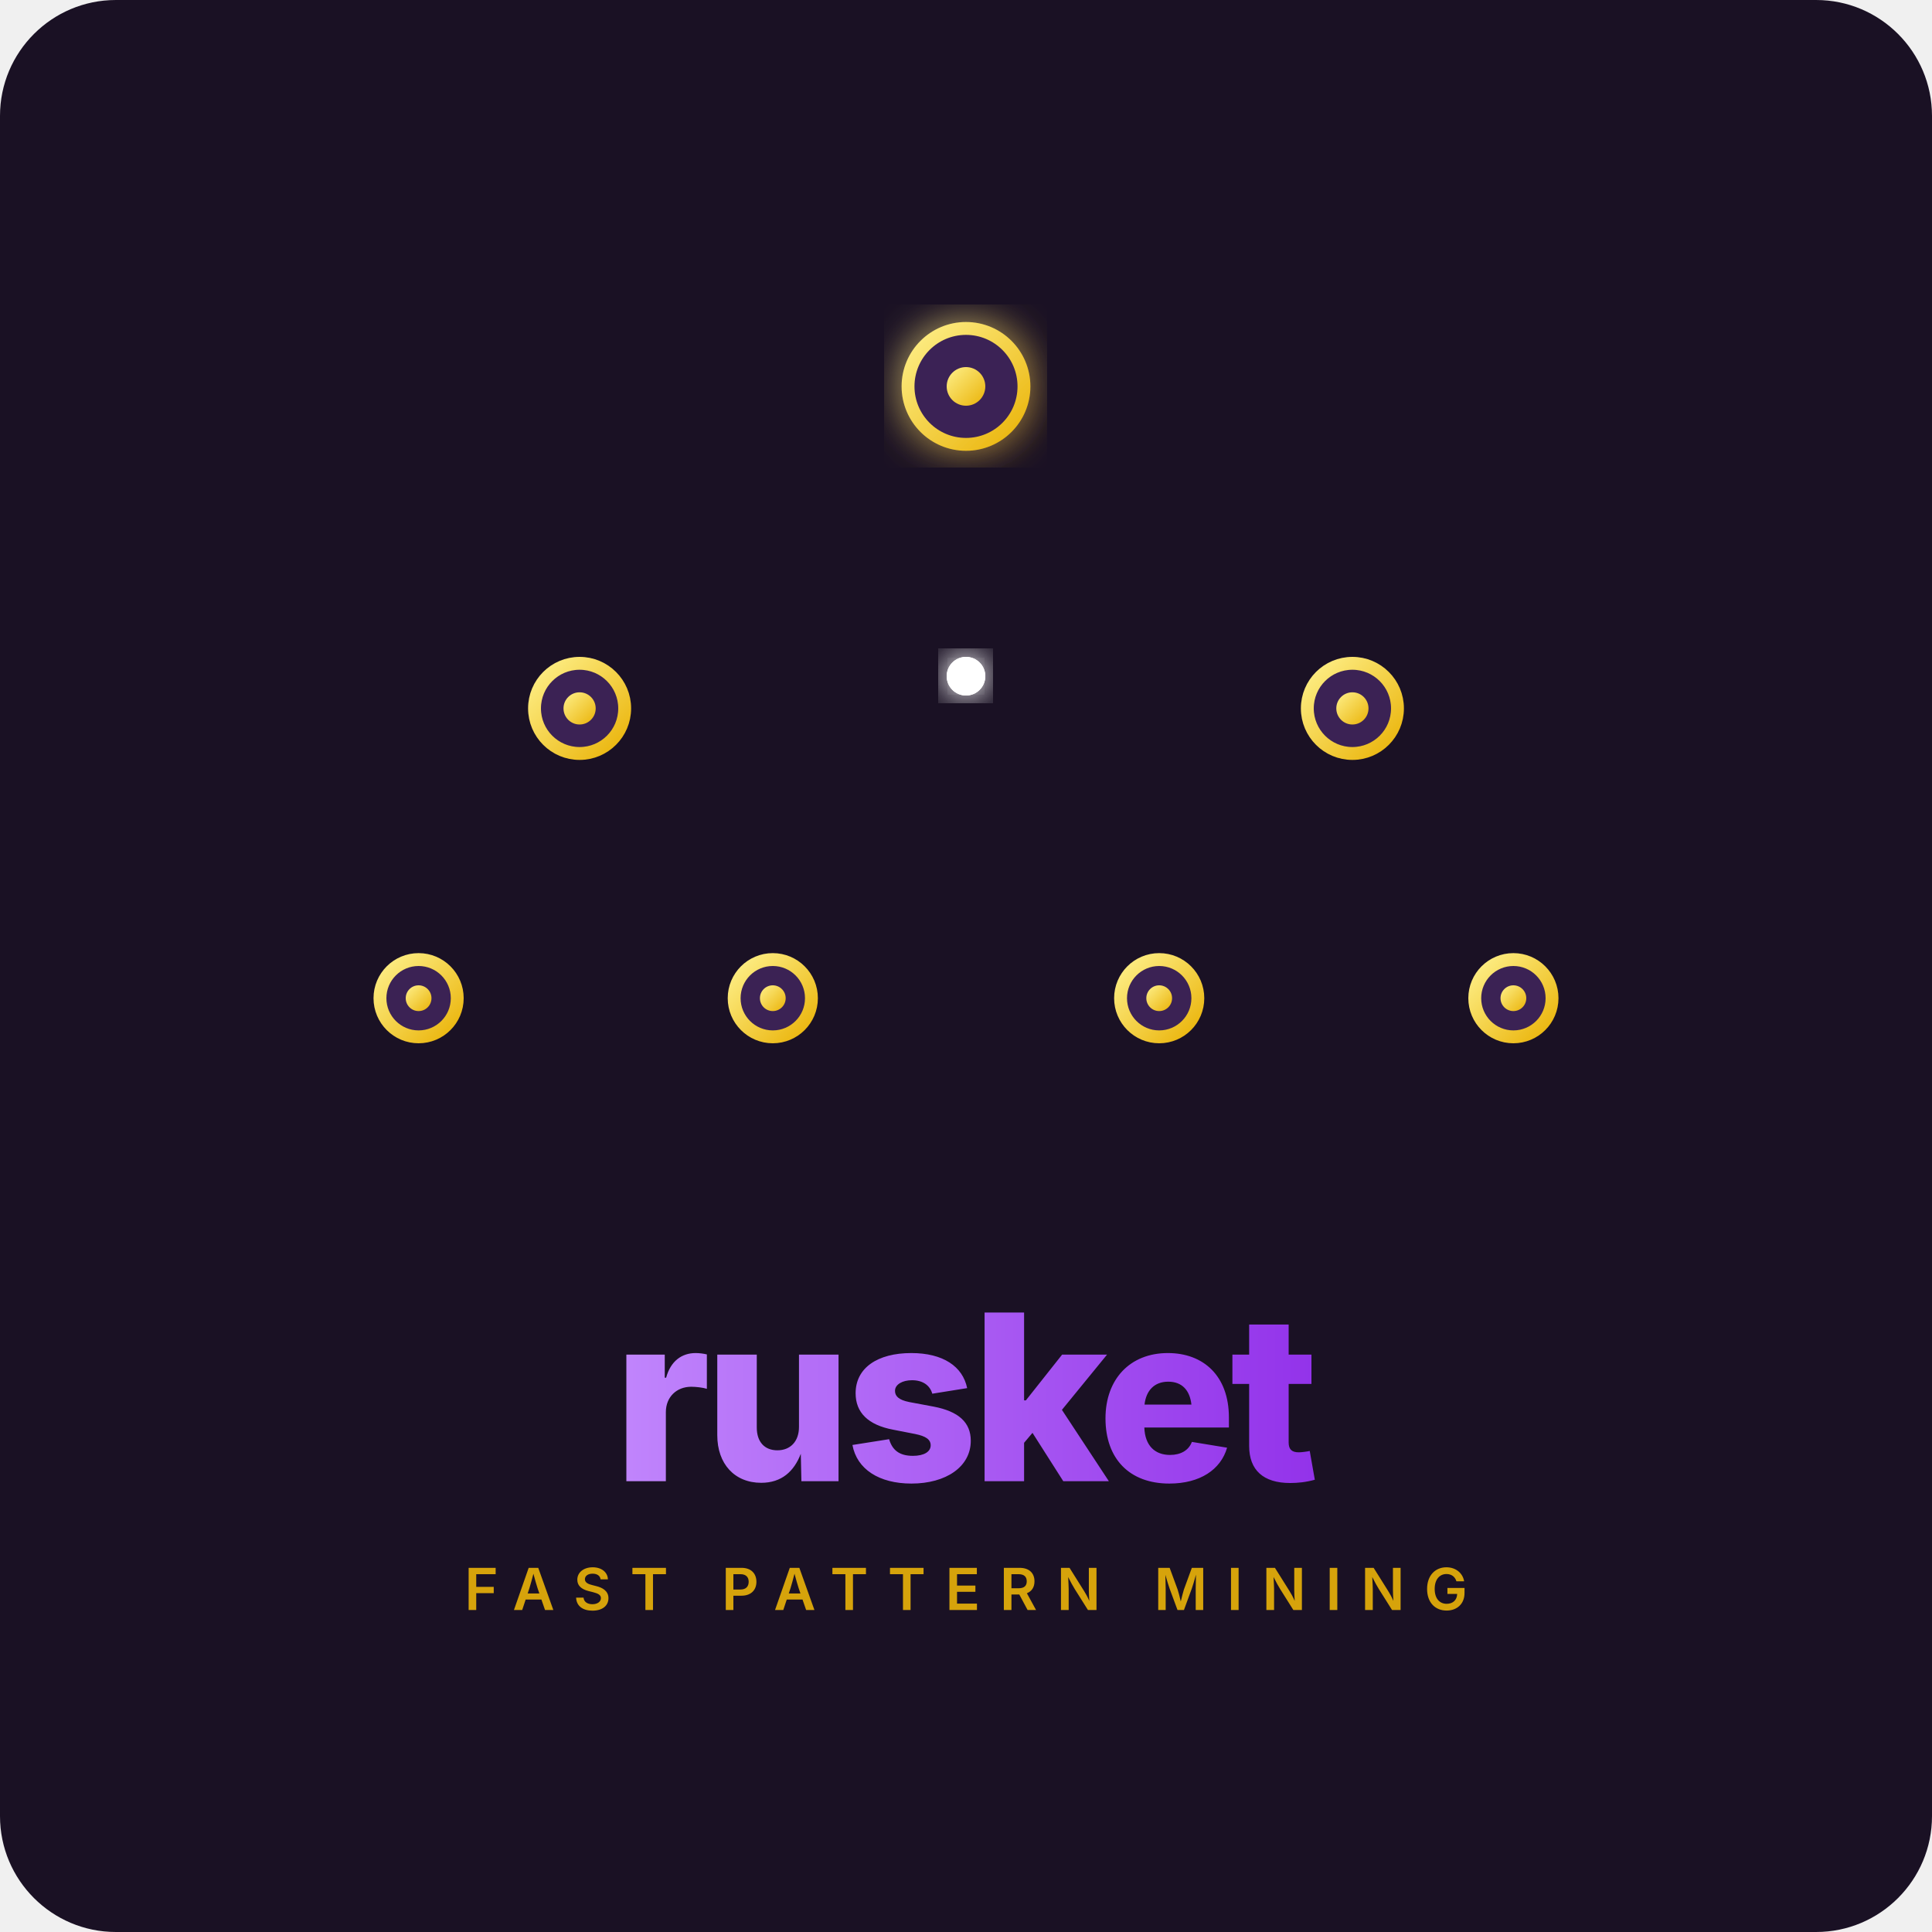
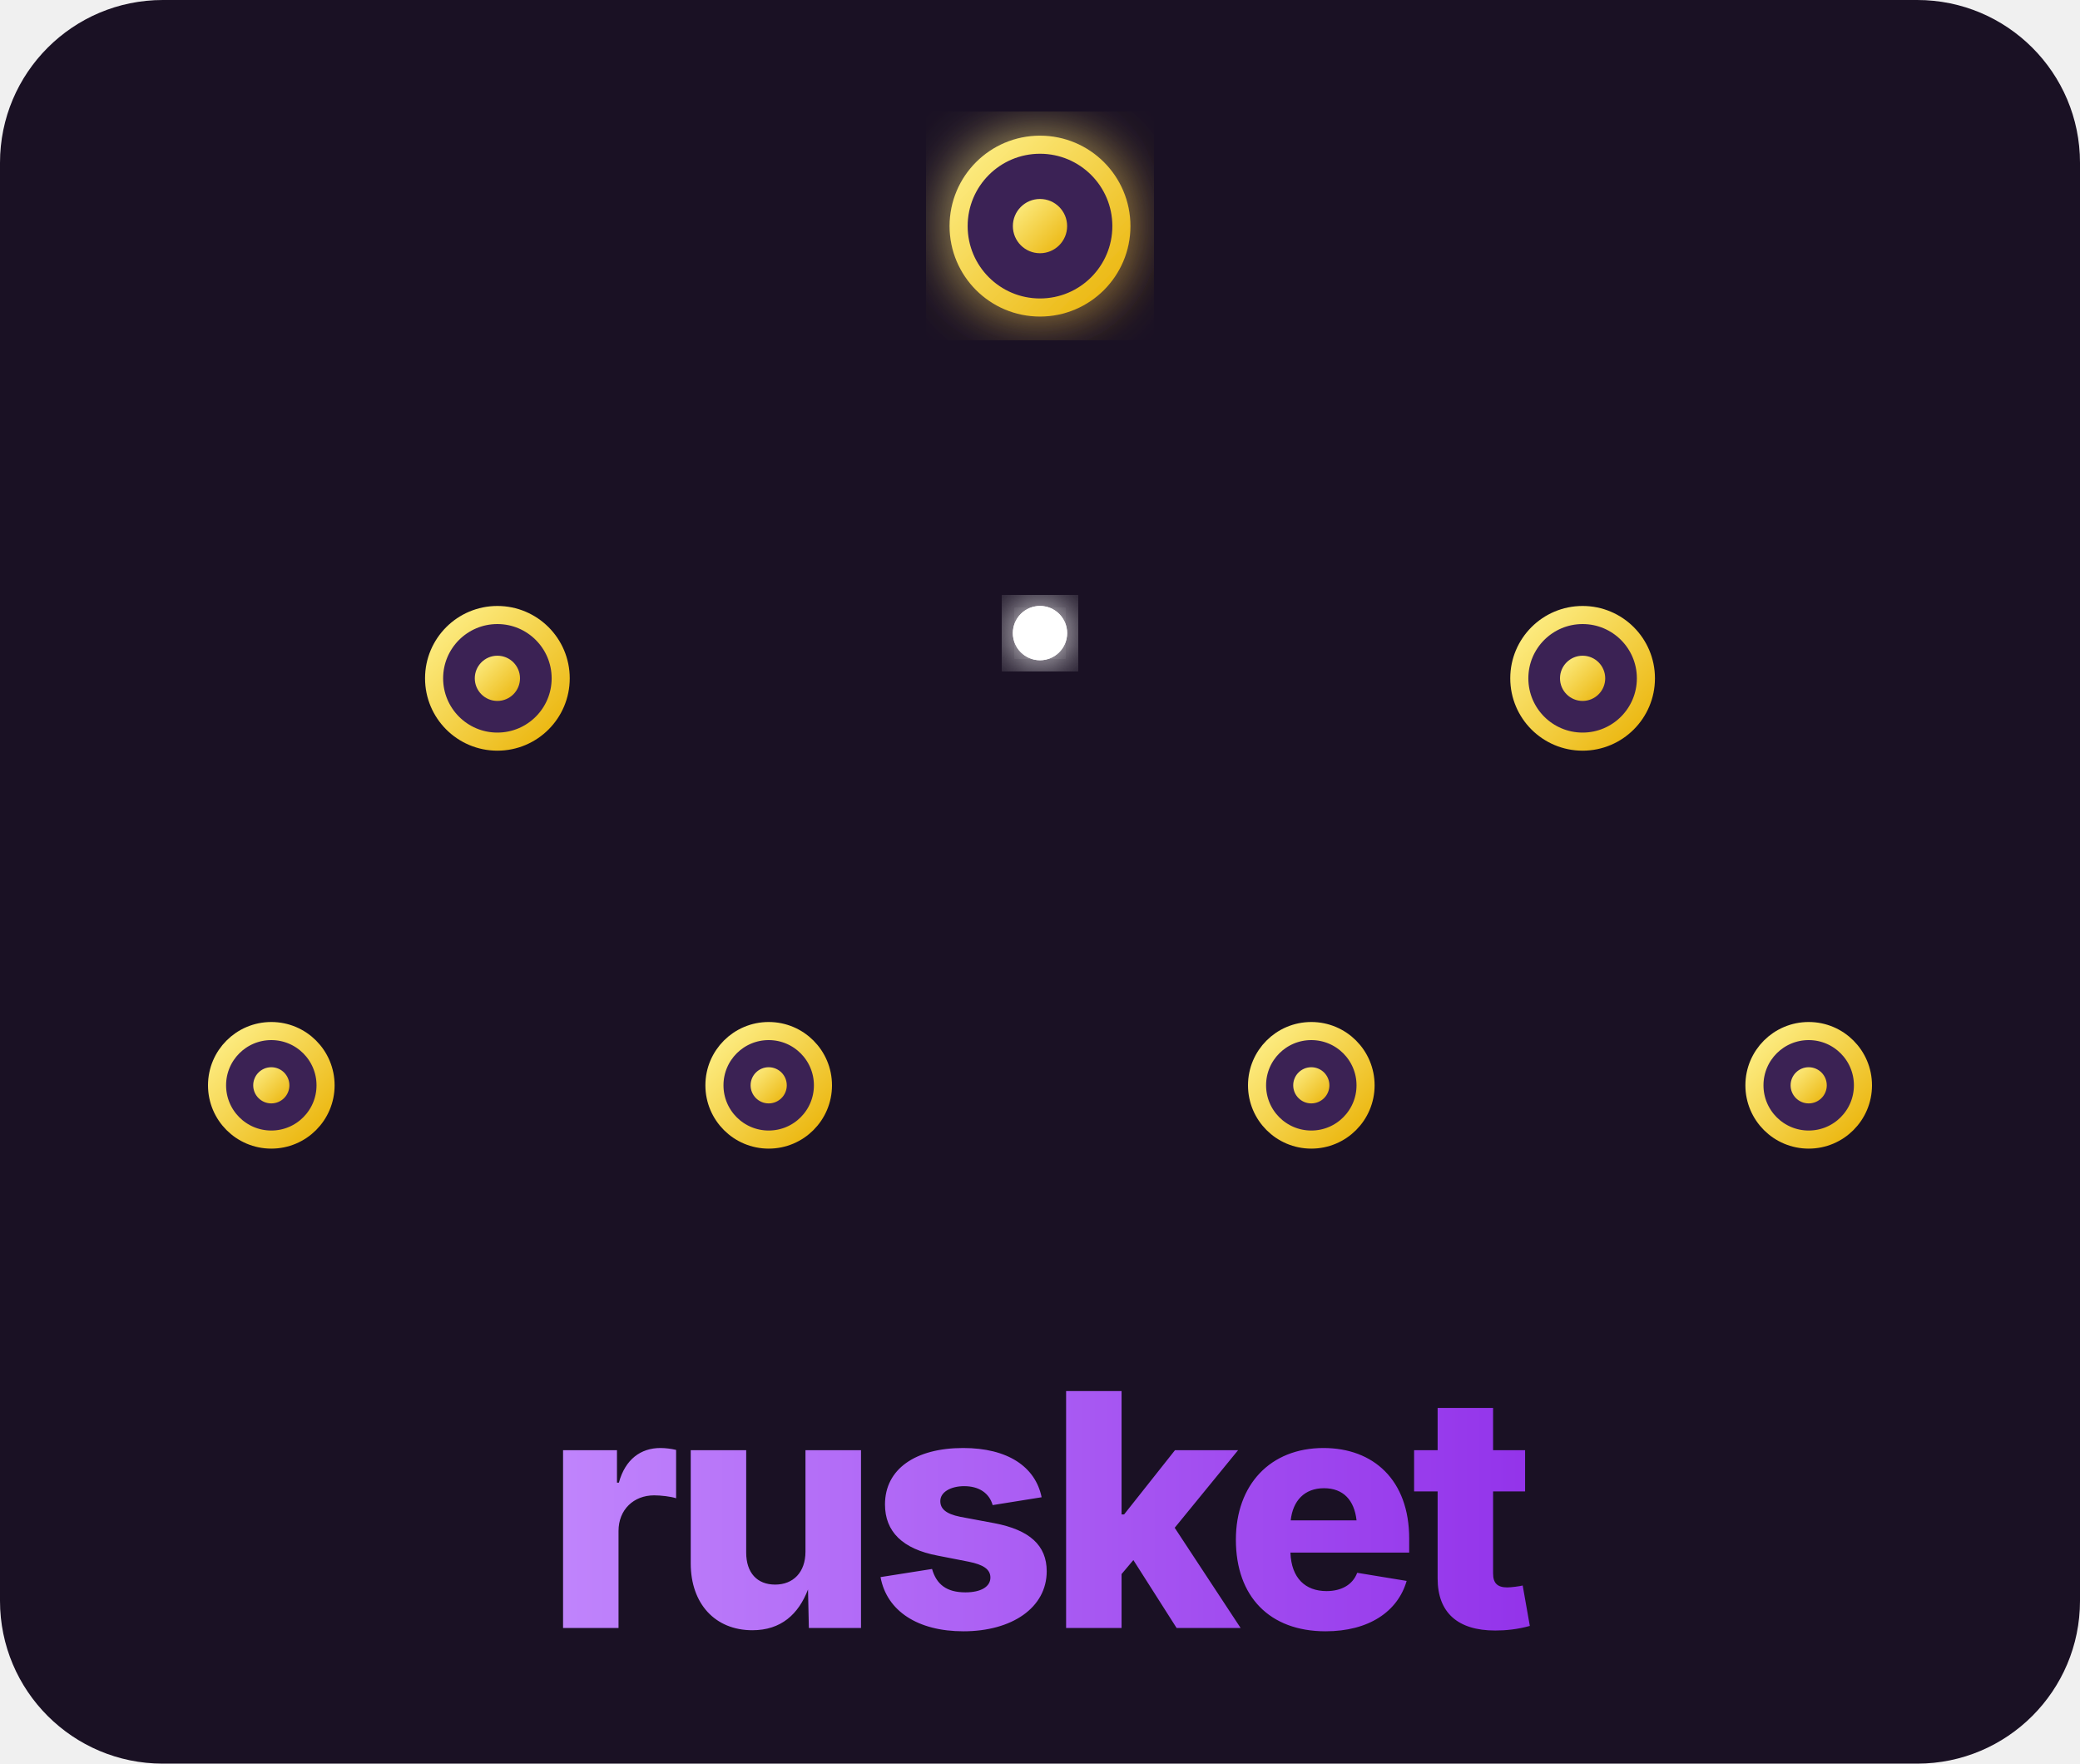
- <svg xmlns="http://www.w3.org/2000/svg" viewBox="0 0 600 600" width="100%" height="100%">
+ <svg xmlns="http://www.w3.org/2000/svg" viewBox="0 0 460 390" width="100%" height="100%">
  <defs>
    <linearGradient id="edgeGrad" x1="0%" y1="0%" x2="0%" y2="100%">
      <stop offset="0%" stop-color="#9333EA" />
      <stop offset="100%" stop-color="#EAB308" />
    </linearGradient>
    <linearGradient id="nodeGrad" x1="0%" y1="0%" x2="100%" y2="100%">
      <stop offset="0%" stop-color="#FEF08A" />
      <stop offset="100%" stop-color="#EAB308" />
    </linearGradient>
    <linearGradient id="textGrad" x1="0%" y1="0%" x2="100%" y2="0%">
      <stop offset="0%" stop-color="#C084FC" />
      <stop offset="100%" stop-color="#9333EA" />
    </linearGradient>
    <filter id="glow" x="-20%" y="-20%" width="140%" height="140%">
      <feGaussianBlur stdDeviation="6" result="blur" />
      <feComposite in="SourceGraphic" in2="blur" operator="over" />
    </filter>
  </defs>
  <style>
    /* Dark Purple Background */
    .bg { fill: #1A1124; rx: 36px; }
    
    .link {
      fill: none;
      stroke: url(#edgeGrad);
      stroke-width: 5;
      stroke-linecap: round;
      stroke-dasharray: 300;
      stroke-dashoffset: 300;
      animation: drawLine 3s cubic-bezier(0.4, 0, 0.2, 1) infinite alternate;
    }
    
    .link-delay-1 { animation-delay: 0.4s; }
    .link-delay-2 { animation-delay: 0.8s; }
    .link-delay-3 { animation-delay: 1.2s; }

    /* Nodes with deeper purple to contrast the yellow glow */
    .node {
      fill: #3B2254;
      stroke: url(#nodeGrad);
      stroke-width: 4;
      transition: all 0.3s ease;
    }

    .node-inner {
      fill: url(#nodeGrad);
      animation: pulse 2s infinite ease-in-out;
    }
    
    .particle {
      fill: #FFFFFF;
      filter: url(#glow);
    }

    @keyframes drawLine {
      0% { stroke-dashoffset: 300; opacity: 0.3; }
      100% { stroke-dashoffset: 0; opacity: 1; }
    }

    @keyframes pulse {
      0% { r: 3; opacity: 0.6; }
      50% { r: 6.5; opacity: 1; filter: drop-shadow(0 0 6px #FDE047); }
      100% { r: 3; opacity: 0.6; }
    }
    
    .title {
      font-family: 'Inter', system-ui, -apple-system, sans-serif;
      font-weight: 800;
      font-size: 72px;
      fill: url(#textGrad);
      letter-spacing: -2px;
    }
    
-     .subtitle {
-       font-family: 'Inter', system-ui, -apple-system, sans-serif;
-       font-weight: 600;
-       font-size: 18px;
-       fill: #EAB308; /* Yellow for subtitle */
-       letter-spacing: 6px;
-       opacity: 0.9;
-     }
+ 
  </style>
  <rect width="100%" height="100%" class="bg" />
-   <g transform="translate(300, 210)">
+   <g transform="translate(230, 140)">
    <path id="p1" d="M 0,-90 L -120,10" class="link" />
    <path id="p2" d="M 0,-90 L 120,10" class="link link-delay-1" />
    <path id="p3" d="M -120,10 L -170,100" class="link link-delay-2" />
    <path id="p4" d="M -120,10 L -60,100" class="link link-delay-1" />
    <path id="p5" d="M 120,10 L 60,100" class="link link-delay-2" />
    <path id="p6" d="M 120,10 L 170,100" class="link link-delay-3" />
    <circle r="6" class="particle">
      <animateMotion dur="2.5s" repeatCount="indefinite">
        <mpath href="#p1" />
      </animateMotion>
      <animate attributeName="opacity" values="0;1;1;0" keyTimes="0;0.2;0.8;1" dur="2.5s" repeatCount="indefinite" />
    </circle>
    <circle r="6" class="particle">
      <animateMotion dur="3s" repeatCount="indefinite" begin="0.8s">
        <mpath href="#p2" />
      </animateMotion>
      <animate attributeName="opacity" values="0;1;1;0" keyTimes="0;0.2;0.8;1" dur="3s" repeatCount="indefinite" begin="0.8s" />
    </circle>
    <circle r="4" class="particle">
      <animateMotion dur="2s" repeatCount="indefinite" begin="1.2s">
        <mpath href="#p6" />
      </animateMotion>
      <animate attributeName="opacity" values="0;1;1;0" keyTimes="0;0.2;0.8;1" dur="2s" repeatCount="indefinite" begin="1.2s" />
    </circle>
    <circle cx="0" cy="-90" r="18" class="node" filter="url(#glow)" />
    <circle cx="0" cy="-90" r="6" class="node-inner" style="animation-duration: 2.5s" />
    <circle cx="-120" cy="10" r="14" class="node" />
    <circle cx="-120" cy="10" r="5" class="node-inner" style="animation-delay: 0.3s; animation-duration: 1.8s" />
    <circle cx="120" cy="10" r="14" class="node" />
    <circle cx="120" cy="10" r="5" class="node-inner" style="animation-delay: 0.6s; animation-duration: 2.2s" />
    <circle cx="-170" cy="100" r="12" class="node" />
    <circle cx="-170" cy="100" r="4" class="node-inner" style="animation-delay: 0.2s" />
    <circle cx="-60" cy="100" r="12" class="node" />
    <circle cx="-60" cy="100" r="4" class="node-inner" style="animation-delay: 0.8s" />
    <circle cx="60" cy="100" r="12" class="node" />
    <circle cx="60" cy="100" r="4" class="node-inner" style="animation-delay: 0.5s" />
    <circle cx="170" cy="100" r="12" class="node" />
    <circle cx="170" cy="100" r="4" class="node-inner" style="animation-delay: 0.1s; animation-duration: 1.5s" />
  </g>
-   <text x="300" y="460" text-anchor="middle" class="title">rusket</text>
-   <text x="300" y="500" text-anchor="middle" class="subtitle">FAST PATTERN MINING</text>
+   <text x="230" y="360" text-anchor="middle" class="title">rusket</text>
</svg>
